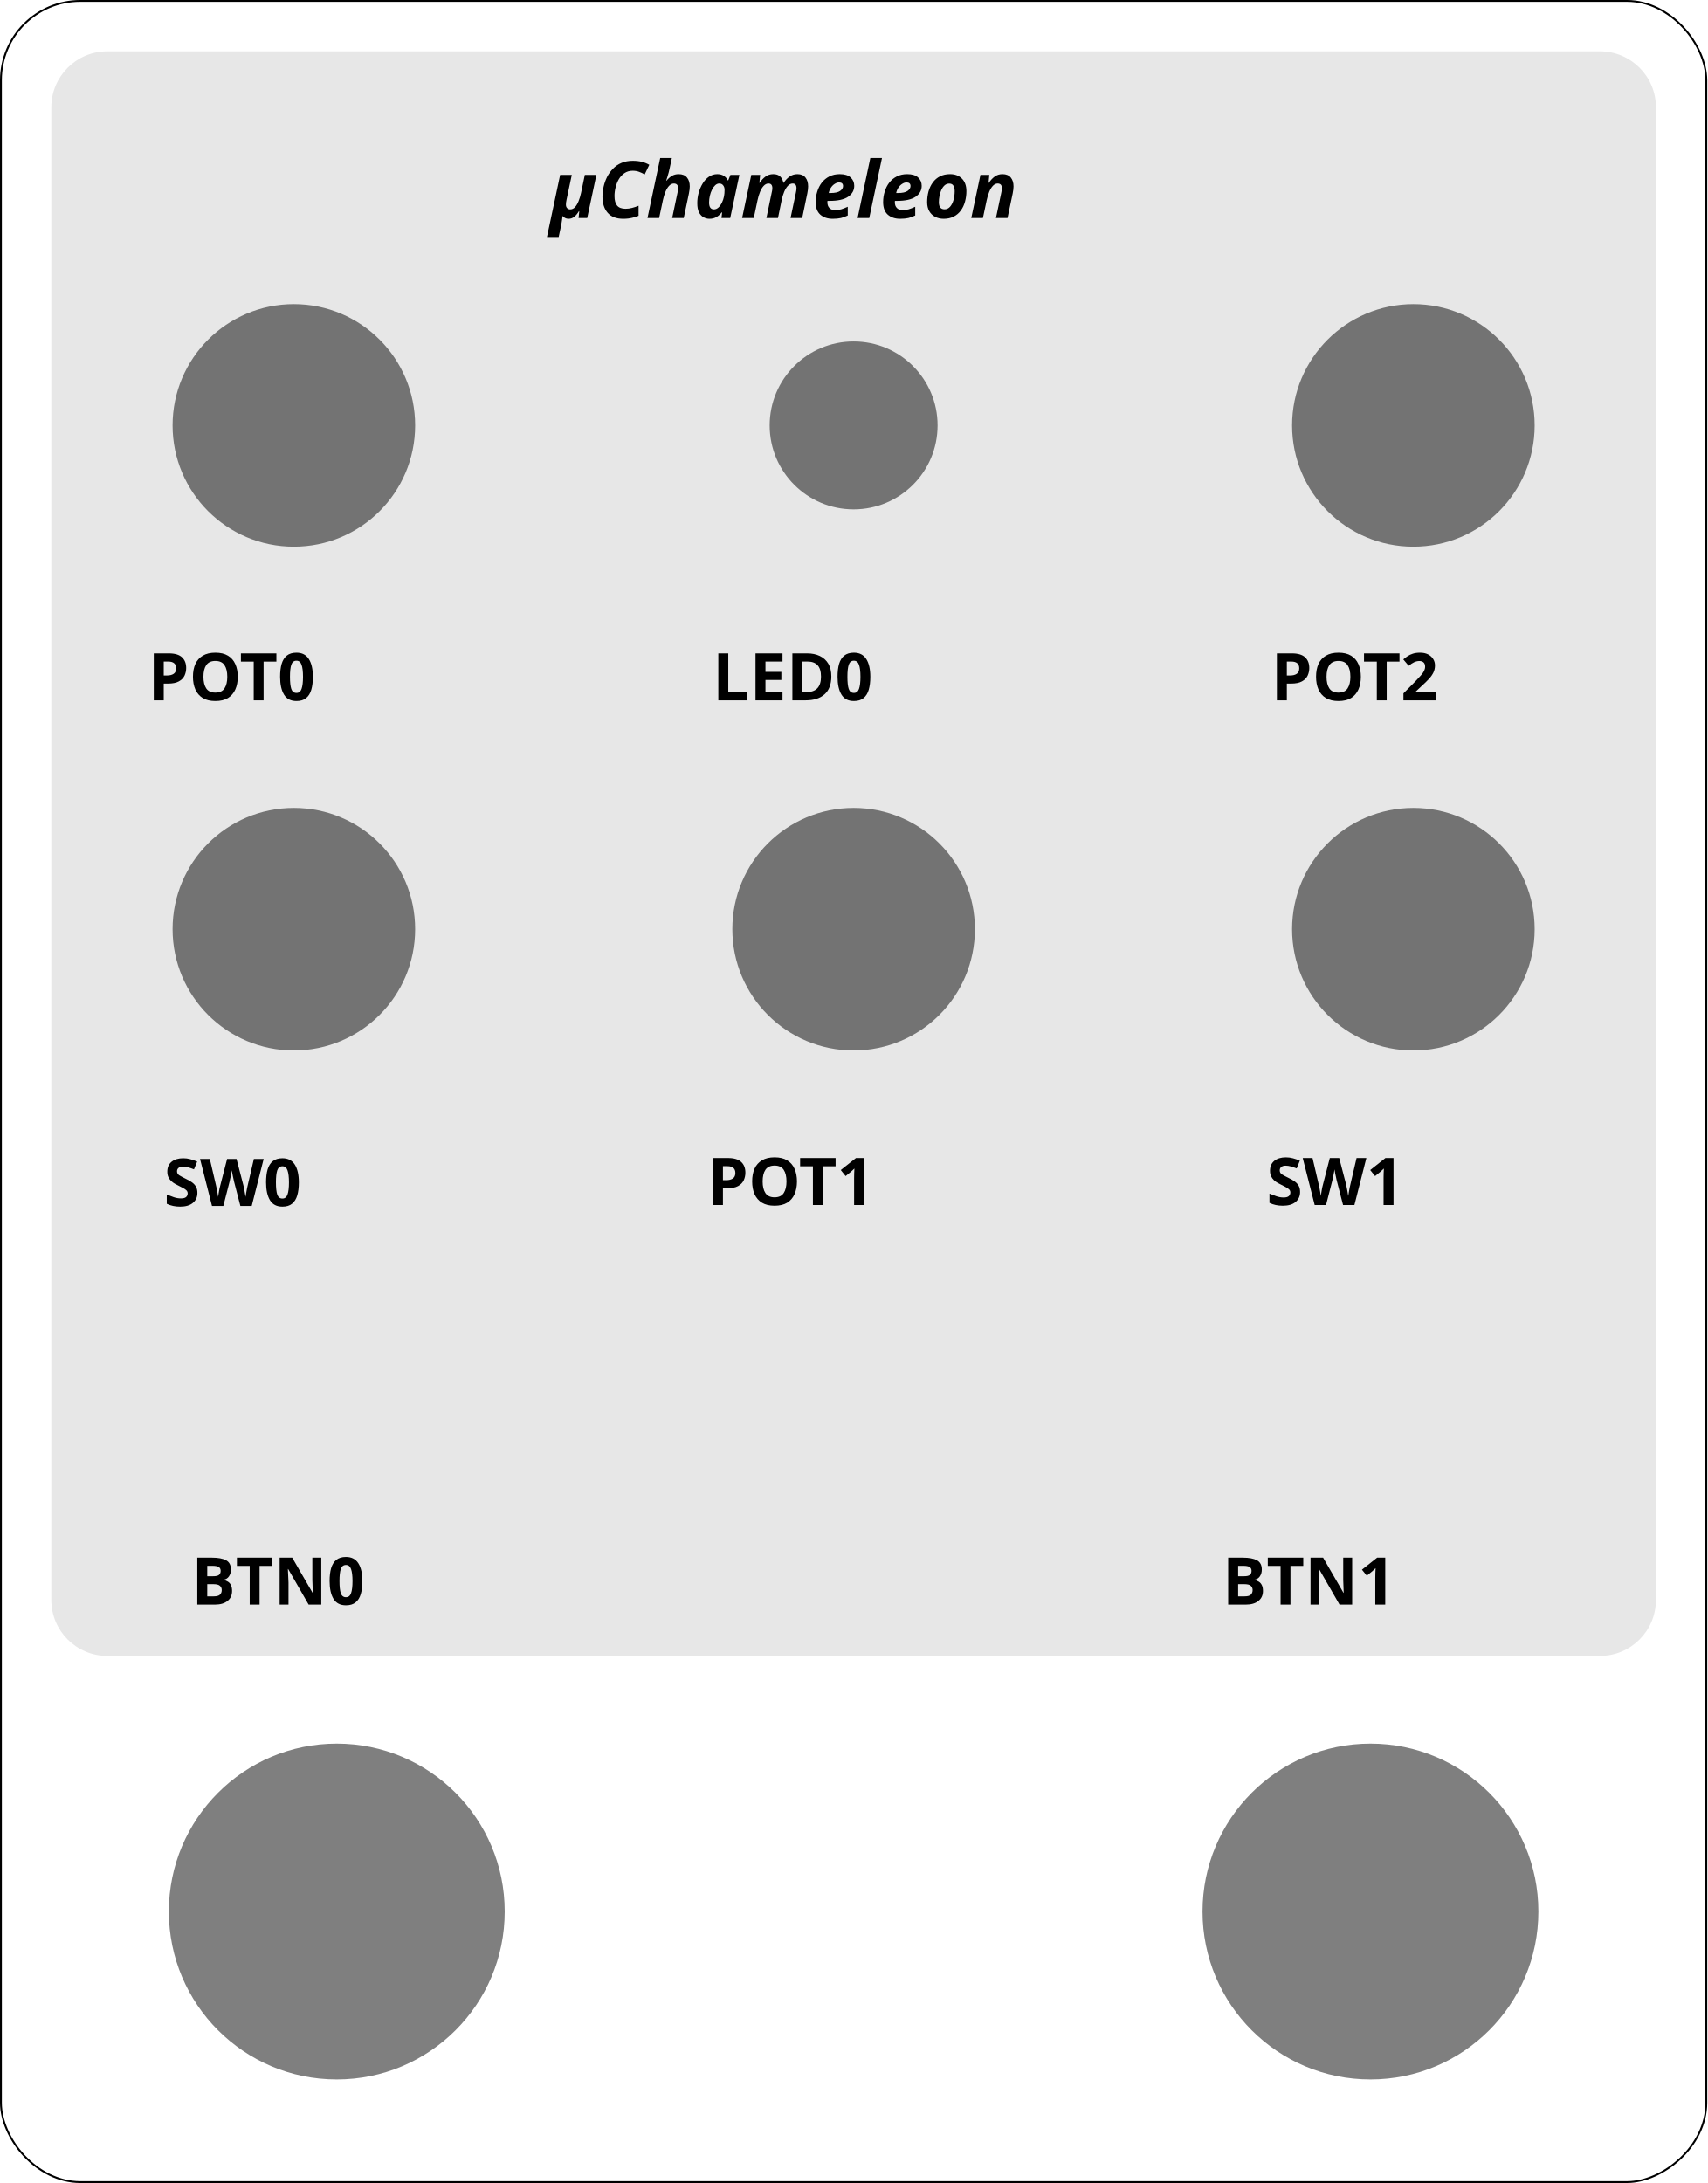
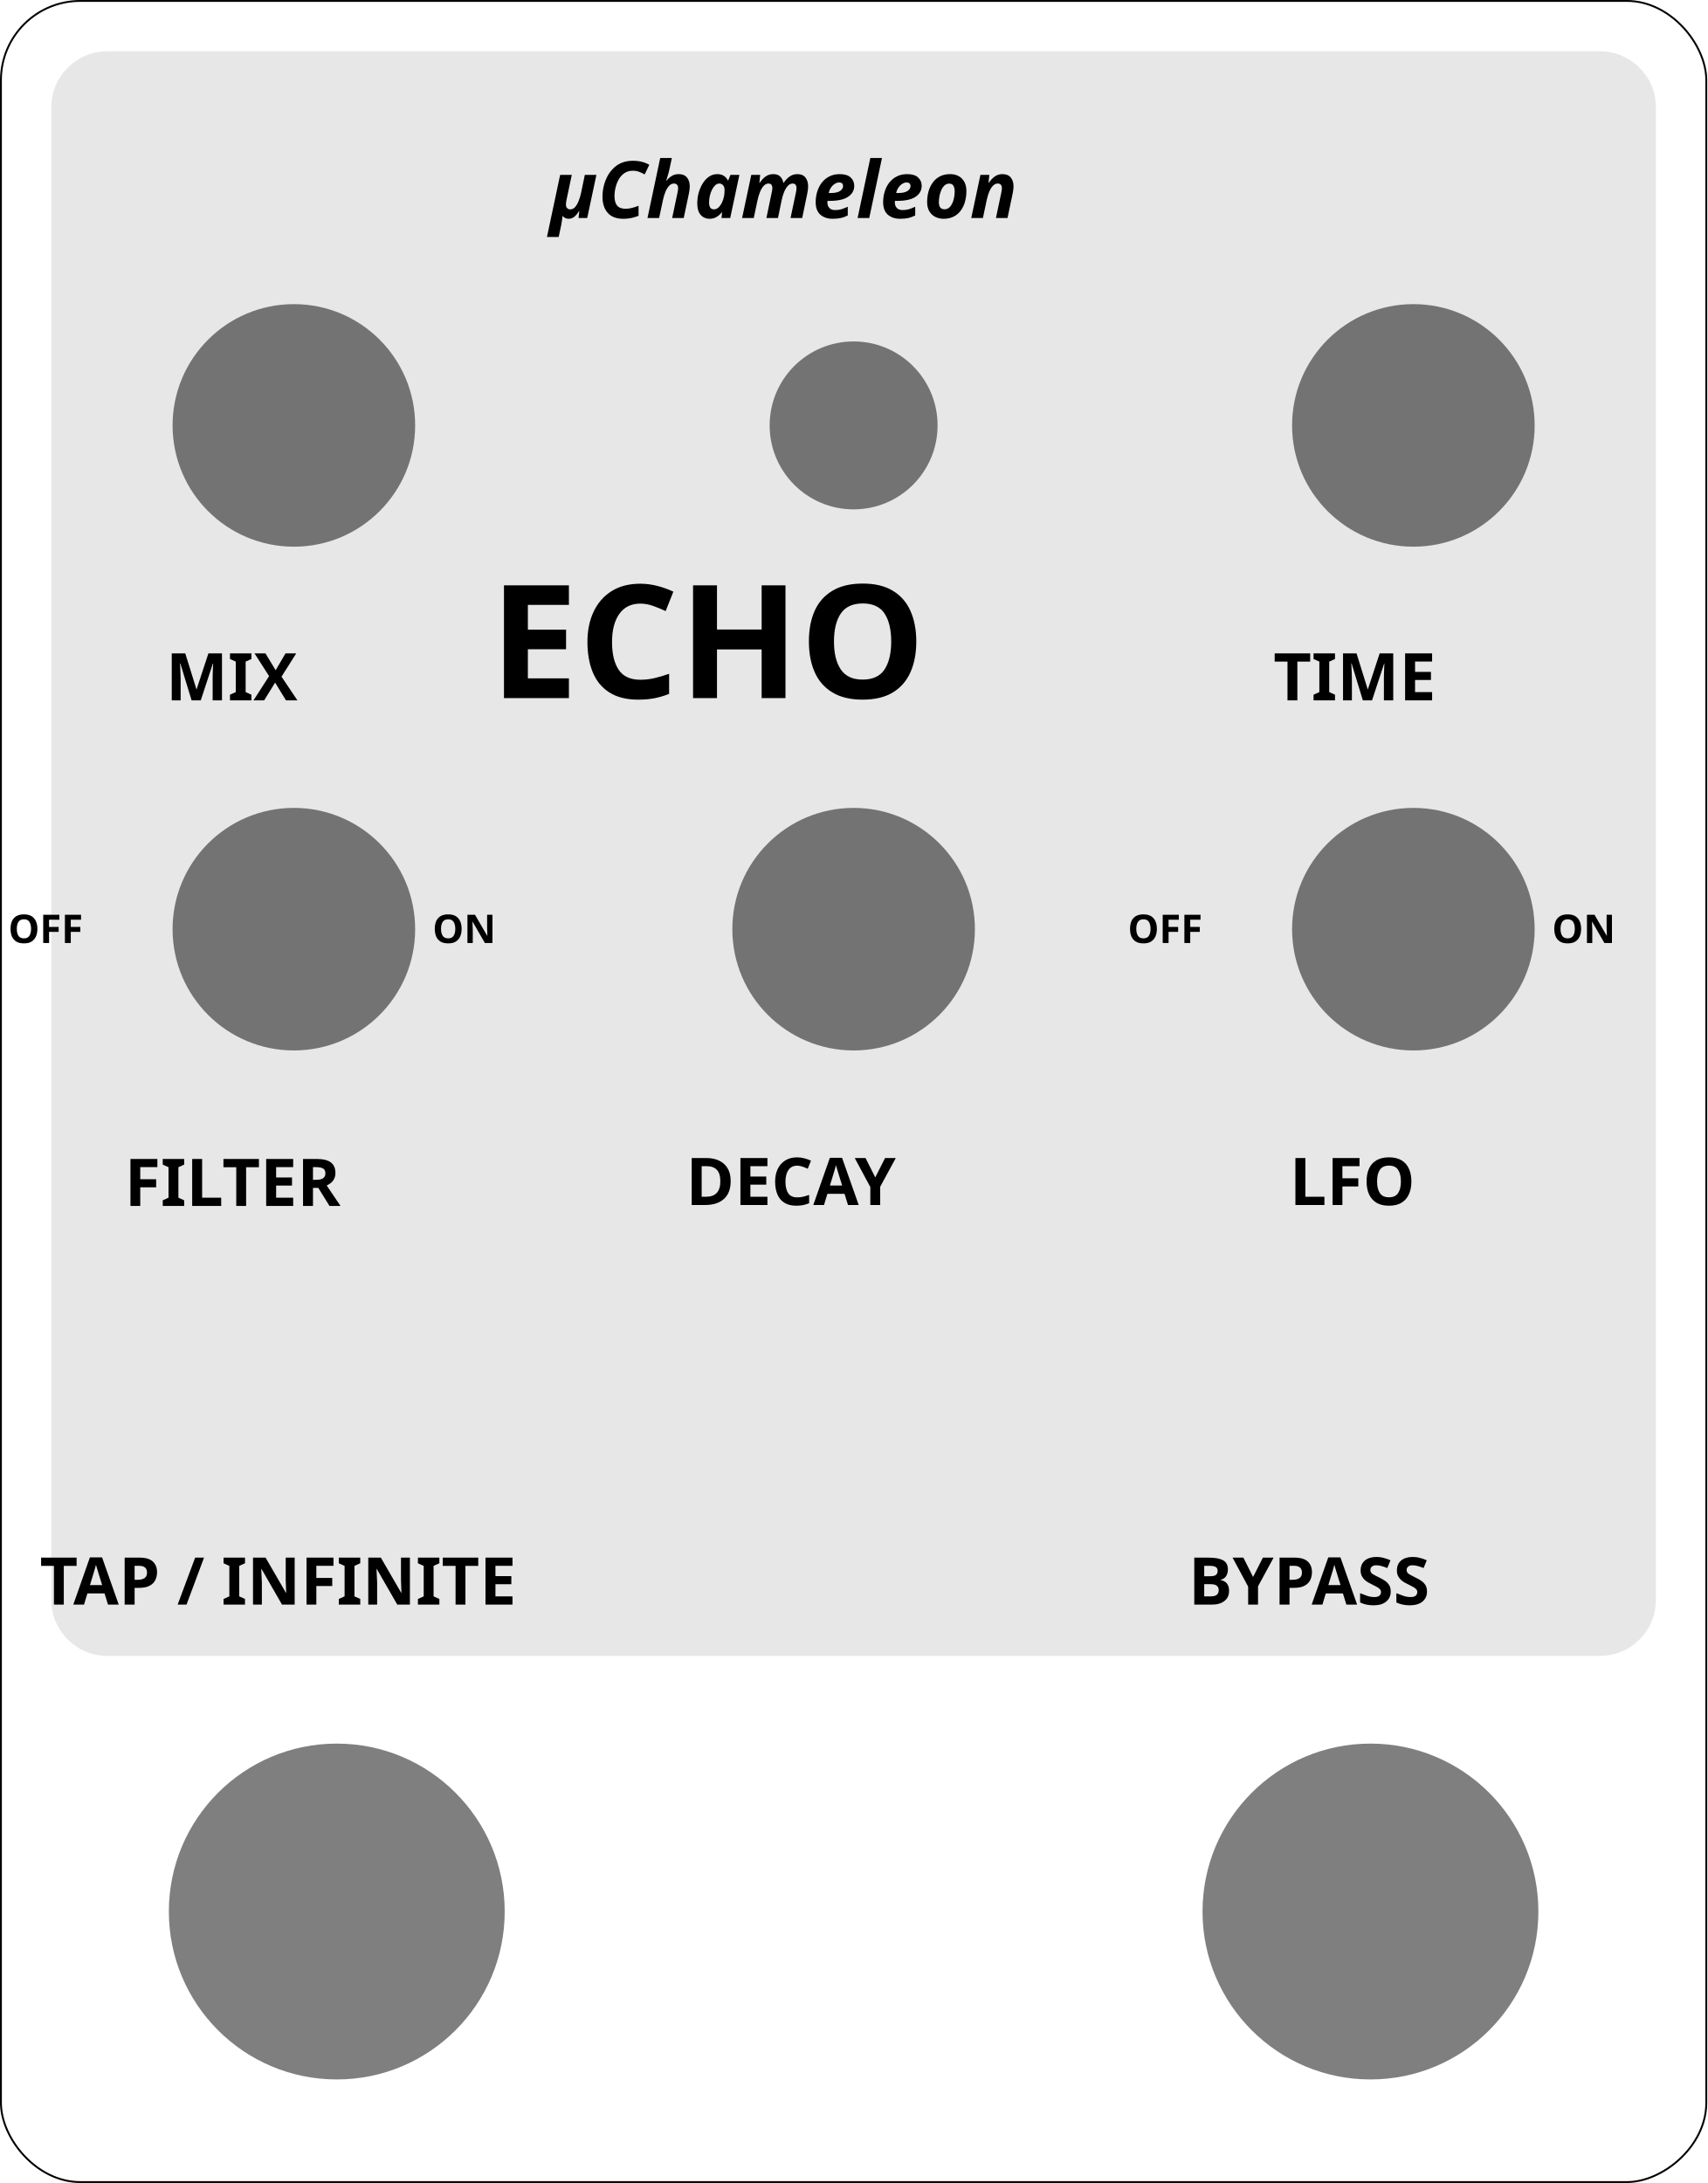
<svg xmlns="http://www.w3.org/2000/svg" version="1.1" id="svg1" width="345.827" height="442.205" viewBox="0 0 345.827 442.205">
  <defs id="defs1" />
  <g id="g1" transform="translate(-223.937,-340.1575)">
+     <path id="path8" d="M 224.126,766.11 V 356.409 c 0,-8.871 7.192,-16.063 16.063,-16.063 h 313.323 c 8.871,0 16.063,8.871 16.063,16.063 v 409.701 c 0,8.871 -8.871,16.063 -16.063,16.063 H 240.189 c -8.871,0 -16.063,-8.871 -16.063,-16.063 z" style="fill:none;stroke:#000000;stroke-width:0.378;stroke-linecap:butt;stroke-linejoin:miter;stroke-miterlimit:10;stroke-dasharray:none;stroke-opacity:1" />
    <rect style="fill:#000000;fill-opacity:0.097;stroke:none;stroke-width:0;stroke-dasharray:none;stroke-opacity:1" id="rect2" width="325.039" height="325.039" x="234.33" y="350.551" rx="11.339" ry="11.339" />
    <g id="g3">
      <circle style="fill:#000000;fill-opacity:0.5;stroke-width:0" id="path126-5-8-9-2" cx="501.543" cy="727.37" r="34.016" />
      <circle style="fill:#000000;fill-opacity:0.5;stroke-width:0" id="path126-5-8-9" cx="292.157" cy="727.37" r="34.016" />
      <path id="path126" style="fill:#000000;fill-opacity:0.5;stroke-width:0" d="m 308.031,426.331 a 24.567,24.567 0 0 1 -24.567,24.567 24.567,24.567 0 0 1 -24.567,-24.567 24.567,24.567 0 0 1 24.567,-24.567 24.567,24.567 0 0 1 24.567,24.567 z" />
      <path id="path126-8" style="fill:#000000;fill-opacity:0.5;stroke-width:0" d="m 534.803,426.331 a 24.567,24.567 0 0 1 -24.567,24.567 24.567,24.567 0 0 1 -24.567,-24.567 24.567,24.567 0 0 1 24.567,-24.567 24.567,24.567 0 0 1 24.567,24.567 z" />
      <path id="path126-3" style="fill:#000000;fill-opacity:0.5;stroke-width:0" d="m 421.417,528.378 a 24.567,24.567 0 0 1 -24.567,24.567 24.567,24.567 0 0 1 -24.567,-24.567 24.567,24.567 0 0 1 24.567,-24.567 24.567,24.567 0 0 1 24.567,24.567 z" />
      <path id="path126-5" style="fill:#000000;fill-opacity:0.5;stroke-width:0" d="m 534.803,528.378 a 24.567,24.567 0 0 1 -24.567,24.567 24.567,24.567 0 0 1 -24.567,-24.567 24.567,24.567 0 0 1 24.567,-24.567 24.567,24.567 0 0 1 24.567,24.567 z" />
      <path id="path126-5-2" style="fill:#000000;fill-opacity:0.5;stroke-width:0" d="m 413.858,426.331 a 17.008,17.008 0 0 1 -17.008,17.008 17.008,17.008 0 0 1 -17.008,-17.008 17.008,17.008 0 0 1 17.008,-17.008 17.008,17.008 0 0 1 17.008,17.008 z" />
      <path id="path126-5-8" style="fill:#000000;fill-opacity:0.5;stroke-width:0" d="m 308.031,528.378 a 24.567,24.567 0 0 1 -24.567,24.567 24.567,24.567 0 0 1 -24.567,-24.567 24.567,24.567 0 0 1 24.567,-24.567 24.567,24.567 0 0 1 24.567,24.567 z" />
    </g>
-     <path id="path8" d="M 224.126,766.11 V 356.409 c 0,-8.871 7.192,-16.063 16.063,-16.063 h 313.323 c 8.871,0 16.063,8.871 16.063,16.063 v 409.701 c 0,8.871 -8.871,16.063 -16.063,16.063 H 240.189 c -8.871,0 -16.063,-8.871 -16.063,-16.063 z" style="fill:none;stroke:#000000;stroke-width:0.378;stroke-linecap:butt;stroke-linejoin:miter;stroke-miterlimit:10;stroke-dasharray:none;stroke-opacity:1" />
    <g id="g2">
+       <text xml:space="preserve" style="font-weight:600;font-size:8px;font-family:'Open Sans';-inkscape-font-specification:'Open Sans Semi-Bold';text-align:start;writing-mode:lr-tb;direction:ltr;text-anchor:start;fill:#ba4043;stroke-width:0" x="255.302" y="531.178" id="text1-3-4-5-3">
+         <tspan id="tspan1-2-8-9-1" x="255.302" y="531.178" style="font-style:normal;font-variant:normal;font-weight:800;font-stretch:normal;font-size:8px;font-family:Montserrat;-inkscape-font-specification:'Montserrat Ultra-Bold';text-align:end;text-anchor:end;fill:#000000;fill-opacity:1">OFF</tspan>
+       </text>
+       <text xml:space="preserve" style="font-weight:600;font-size:8px;font-family:'Open Sans';-inkscape-font-specification:'Open Sans Semi-Bold';text-align:start;writing-mode:lr-tb;direction:ltr;text-anchor:start;fill:#ba4043;stroke-width:0" x="482.073" y="531.178" id="text1-3-4-5-3-0">
+         <tspan id="tspan1-2-8-9-1-3" x="482.073" y="531.178" style="font-style:normal;font-variant:normal;font-weight:800;font-stretch:normal;font-size:8px;font-family:Montserrat;-inkscape-font-specification:'Montserrat Ultra-Bold';text-align:end;text-anchor:end;fill:#000000;fill-opacity:1">OFF</tspan>
+       </text>
      <text xml:space="preserve" style="font-weight:600;font-size:13.333px;font-family:'Open Sans';-inkscape-font-specification:'Open Sans Semi-Bold';text-align:start;writing-mode:lr-tb;direction:ltr;text-anchor:start;fill:#ba4043;stroke-width:0" x="292.397" y="665.2" id="text1">
-         <tspan id="tspan1" x="292.397" y="665.2" style="font-style:normal;font-variant:normal;font-weight:800;font-stretch:normal;font-size:13.333px;font-family:Montserrat;-inkscape-font-specification:'Montserrat Ultra-Bold';text-align:center;text-anchor:middle;fill:#000000;fill-opacity:1">BTN0</tspan>
+         <tspan id="tspan1" x="292.397" y="665.2" style="font-style:normal;font-variant:normal;font-weight:800;font-stretch:normal;font-size:13.333px;font-family:Montserrat;-inkscape-font-specification:'Montserrat Ultra-Bold';text-align:center;text-anchor:middle;fill:#000000;fill-opacity:1">TAP / INFINITE</tspan>
      </text>
      <text xml:space="preserve" style="font-weight:600;font-size:13.333px;font-family:'Open Sans';-inkscape-font-specification:'Open Sans Semi-Bold';text-align:start;writing-mode:lr-tb;direction:ltr;text-anchor:start;fill:#ba4043;stroke-width:0" x="396.25" y="584.254" id="text1-3">
-         <tspan id="tspan1-2" x="396.25" y="584.254" style="font-style:normal;font-variant:normal;font-weight:800;font-stretch:normal;font-size:13.333px;font-family:Montserrat;-inkscape-font-specification:'Montserrat Ultra-Bold';text-align:center;text-anchor:middle;fill:#000000;fill-opacity:1">POT1</tspan>
+         <tspan id="tspan1-2" x="396.25" y="584.254" style="font-style:normal;font-variant:normal;font-weight:800;font-stretch:normal;font-size:13.333px;font-family:Montserrat;-inkscape-font-specification:'Montserrat Ultra-Bold';text-align:center;text-anchor:middle;fill:#000000;fill-opacity:1">DECAY</tspan>
      </text>
      <text xml:space="preserve" style="font-weight:600;font-size:13.333px;font-family:'Open Sans';-inkscape-font-specification:'Open Sans Semi-Bold';text-align:start;writing-mode:lr-tb;direction:ltr;text-anchor:start;fill:#ba4043;stroke-width:0" x="283.165" y="584.44" id="text1-3-4">
-         <tspan id="tspan1-2-8" x="283.165" y="584.44" style="font-style:normal;font-variant:normal;font-weight:800;font-stretch:normal;font-size:13.333px;font-family:Montserrat;-inkscape-font-specification:'Montserrat Ultra-Bold';text-align:center;text-anchor:middle;fill:#000000;fill-opacity:1">SW0</tspan>
+         <tspan id="tspan1-2-8" x="283.165" y="584.44" style="font-style:normal;font-variant:normal;font-weight:800;font-stretch:normal;font-size:13.333px;font-family:Montserrat;-inkscape-font-specification:'Montserrat Ultra-Bold';text-align:center;text-anchor:middle;fill:#000000;fill-opacity:1">FILTER</tspan>
      </text>
      <text xml:space="preserve" style="font-weight:600;font-size:13.333px;font-family:'Open Sans';-inkscape-font-specification:'Open Sans Semi-Bold';text-align:start;writing-mode:lr-tb;direction:ltr;text-anchor:start;fill:#ba4043;stroke-width:0" x="282.978" y="482.021" id="text1-3-8">
-         <tspan id="tspan1-2-5" x="282.978" y="482.021" style="font-style:normal;font-variant:normal;font-weight:800;font-stretch:normal;font-size:13.333px;font-family:Montserrat;-inkscape-font-specification:'Montserrat Ultra-Bold';text-align:center;text-anchor:middle;fill:#000000;fill-opacity:1">POT0</tspan>
+         <tspan id="tspan1-2-5" x="282.978" y="482.021" style="font-style:normal;font-variant:normal;font-weight:800;font-stretch:normal;font-size:13.333px;font-family:Montserrat;-inkscape-font-specification:'Montserrat Ultra-Bold';text-align:center;text-anchor:middle;fill:#000000;fill-opacity:1">MIX</tspan>
      </text>
      <text xml:space="preserve" style="font-weight:600;font-size:13.333px;font-family:'Open Sans';-inkscape-font-specification:'Open Sans Semi-Bold';text-align:start;writing-mode:lr-tb;direction:ltr;text-anchor:start;fill:#ba4043;stroke-width:0" x="510.476" y="482.021" id="text1-3-8-4">
-         <tspan id="tspan1-2-5-0" x="510.476" y="482.021" style="font-style:normal;font-variant:normal;font-weight:800;font-stretch:normal;font-size:13.333px;font-family:Montserrat;-inkscape-font-specification:'Montserrat Ultra-Bold';text-align:center;text-anchor:middle;fill:#000000;fill-opacity:1">POT2</tspan>
+         <tspan id="tspan1-2-5-0" x="510.476" y="482.021" style="font-style:normal;font-variant:normal;font-weight:800;font-stretch:normal;font-size:13.333px;font-family:Montserrat;-inkscape-font-specification:'Montserrat Ultra-Bold';text-align:center;text-anchor:middle;fill:#000000;fill-opacity:1">TIME</tspan>
+       </text>
+       <text xml:space="preserve" style="font-weight:600;font-size:32px;font-family:'Open Sans';-inkscape-font-specification:'Open Sans Semi-Bold';text-align:start;writing-mode:lr-tb;direction:ltr;text-anchor:start;fill:#ba4043;stroke-width:0" x="396.37" y="481.573" id="text1-0-9">
+         <tspan id="tspan1-9-6" x="396.37" y="481.573" style="font-style:normal;font-variant:normal;font-weight:800;font-stretch:normal;font-size:32px;font-family:Montserrat;-inkscape-font-specification:'Montserrat Ultra-Bold';text-align:center;text-anchor:middle;fill:#000000;fill-opacity:1">ECHO</tspan>
      </text>
      <text xml:space="preserve" style="font-weight:600;font-size:16px;font-family:'Open Sans';-inkscape-font-specification:'Open Sans Semi-Bold';text-align:start;writing-mode:lr-tb;direction:ltr;text-anchor:start;fill:#ba4043;stroke-width:0" x="397.208" y="384.321" id="text1-7-7">
        <tspan id="tspan1-4-8" x="397.208" y="384.321" style="font-style:italic;font-variant:normal;font-weight:800;font-stretch:normal;font-size:16px;font-family:Montserrat;-inkscape-font-specification:'Montserrat Ultra-Bold Italic';text-align:center;text-anchor:middle;fill:#000000;fill-opacity:1">μChameleon</tspan>
      </text>
      <text xml:space="preserve" style="font-weight:600;font-size:13.333px;font-family:'Open Sans';-inkscape-font-specification:'Open Sans Semi-Bold';text-align:start;writing-mode:lr-tb;direction:ltr;text-anchor:start;fill:#ba4043;stroke-width:0" x="501.217" y="665.2" id="text1-1">
-         <tspan id="tspan1-7" x="501.217" y="665.2" style="font-style:normal;font-variant:normal;font-weight:800;font-stretch:normal;font-size:13.333px;font-family:Montserrat;-inkscape-font-specification:'Montserrat Ultra-Bold';text-align:center;text-anchor:middle;fill:#000000;fill-opacity:1;stroke-width:0">BTN1</tspan>
+         <tspan id="tspan1-7" x="501.217" y="665.2" style="font-style:normal;font-variant:normal;font-weight:800;font-stretch:normal;font-size:13.333px;font-family:Montserrat;-inkscape-font-specification:'Montserrat Ultra-Bold';text-align:center;text-anchor:middle;fill:#000000;fill-opacity:1;stroke-width:0">BYPASS</tspan>
      </text>
-       <g id="g1-0" transform="translate(113.7459,-1.439087)">
-         <text xml:space="preserve" style="font-weight:600;font-size:13.333px;font-family:'Open Sans';-inkscape-font-specification:'Open Sans Semi-Bold';text-align:start;writing-mode:lr-tb;direction:ltr;text-anchor:start;fill:#ba4043;stroke-width:0" x="396.25" y="585.693" id="text1-3-6">
-           <tspan id="tspan1-2-57" x="396.25" y="585.693" style="font-style:normal;font-variant:normal;font-weight:800;font-stretch:normal;font-size:13.333px;font-family:Montserrat;-inkscape-font-specification:'Montserrat Ultra-Bold';text-align:center;text-anchor:middle;fill:#000000;fill-opacity:1">SW1</tspan>
-         </text>
-       </g>
-       <text xml:space="preserve" style="font-weight:600;font-size:13.333px;font-family:'Open Sans';-inkscape-font-specification:'Open Sans Semi-Bold';text-align:start;writing-mode:lr-tb;direction:ltr;text-anchor:start;fill:#ba4043;stroke-width:0" x="396.613" y="482.021" id="text1-3-8-6">
-         <tspan id="tspan1-2-5-4" x="396.613" y="482.021" style="font-style:normal;font-variant:normal;font-weight:800;font-stretch:normal;font-size:13.333px;font-family:Montserrat;-inkscape-font-specification:'Montserrat Ultra-Bold';text-align:center;text-anchor:middle;fill:#000000;fill-opacity:1">LED0</tspan>
+       <text xml:space="preserve" style="font-weight:600;font-size:13.333px;font-family:'Open Sans';-inkscape-font-specification:'Open Sans Semi-Bold';text-align:start;writing-mode:lr-tb;direction:ltr;text-anchor:start;fill:#ba4043;stroke-width:0" x="509.996" y="584.254" id="text1-3-6">
+         <tspan id="tspan1-2-57" x="509.996" y="584.254" style="font-style:normal;font-variant:normal;font-weight:800;font-stretch:normal;font-size:13.333px;font-family:Montserrat;-inkscape-font-specification:'Montserrat Ultra-Bold';text-align:center;text-anchor:middle;fill:#000000;fill-opacity:1">LFO</tspan>
+       </text>
+       <text xml:space="preserve" style="font-weight:600;font-size:8px;font-family:'Open Sans';-inkscape-font-specification:'Open Sans Semi-Bold';text-align:start;writing-mode:lr-tb;direction:ltr;text-anchor:start;fill:#ba4043;stroke-width:0" x="311.539" y="531.178" id="text1-3-4-5">
+         <tspan id="tspan1-2-8-9" x="311.539" y="531.178" style="font-style:normal;font-variant:normal;font-weight:800;font-stretch:normal;font-size:8px;font-family:Montserrat;-inkscape-font-specification:'Montserrat Ultra-Bold';text-align:start;text-anchor:start;fill:#000000;fill-opacity:1">ON</tspan>
+       </text>
+       <text xml:space="preserve" style="font-weight:600;font-size:8px;font-family:'Open Sans';-inkscape-font-specification:'Open Sans Semi-Bold';text-align:start;writing-mode:lr-tb;direction:ltr;text-anchor:start;fill:#ba4043;stroke-width:0" x="538.311" y="531.178" id="text1-3-4-5-0">
+         <tspan id="tspan1-2-8-9-2" x="538.311" y="531.178" style="font-style:normal;font-variant:normal;font-weight:800;font-stretch:normal;font-size:8px;font-family:Montserrat;-inkscape-font-specification:'Montserrat Ultra-Bold';text-align:start;text-anchor:start;fill:#000000;fill-opacity:1">ON</tspan>
      </text>
    </g>
  </g>
</svg>
